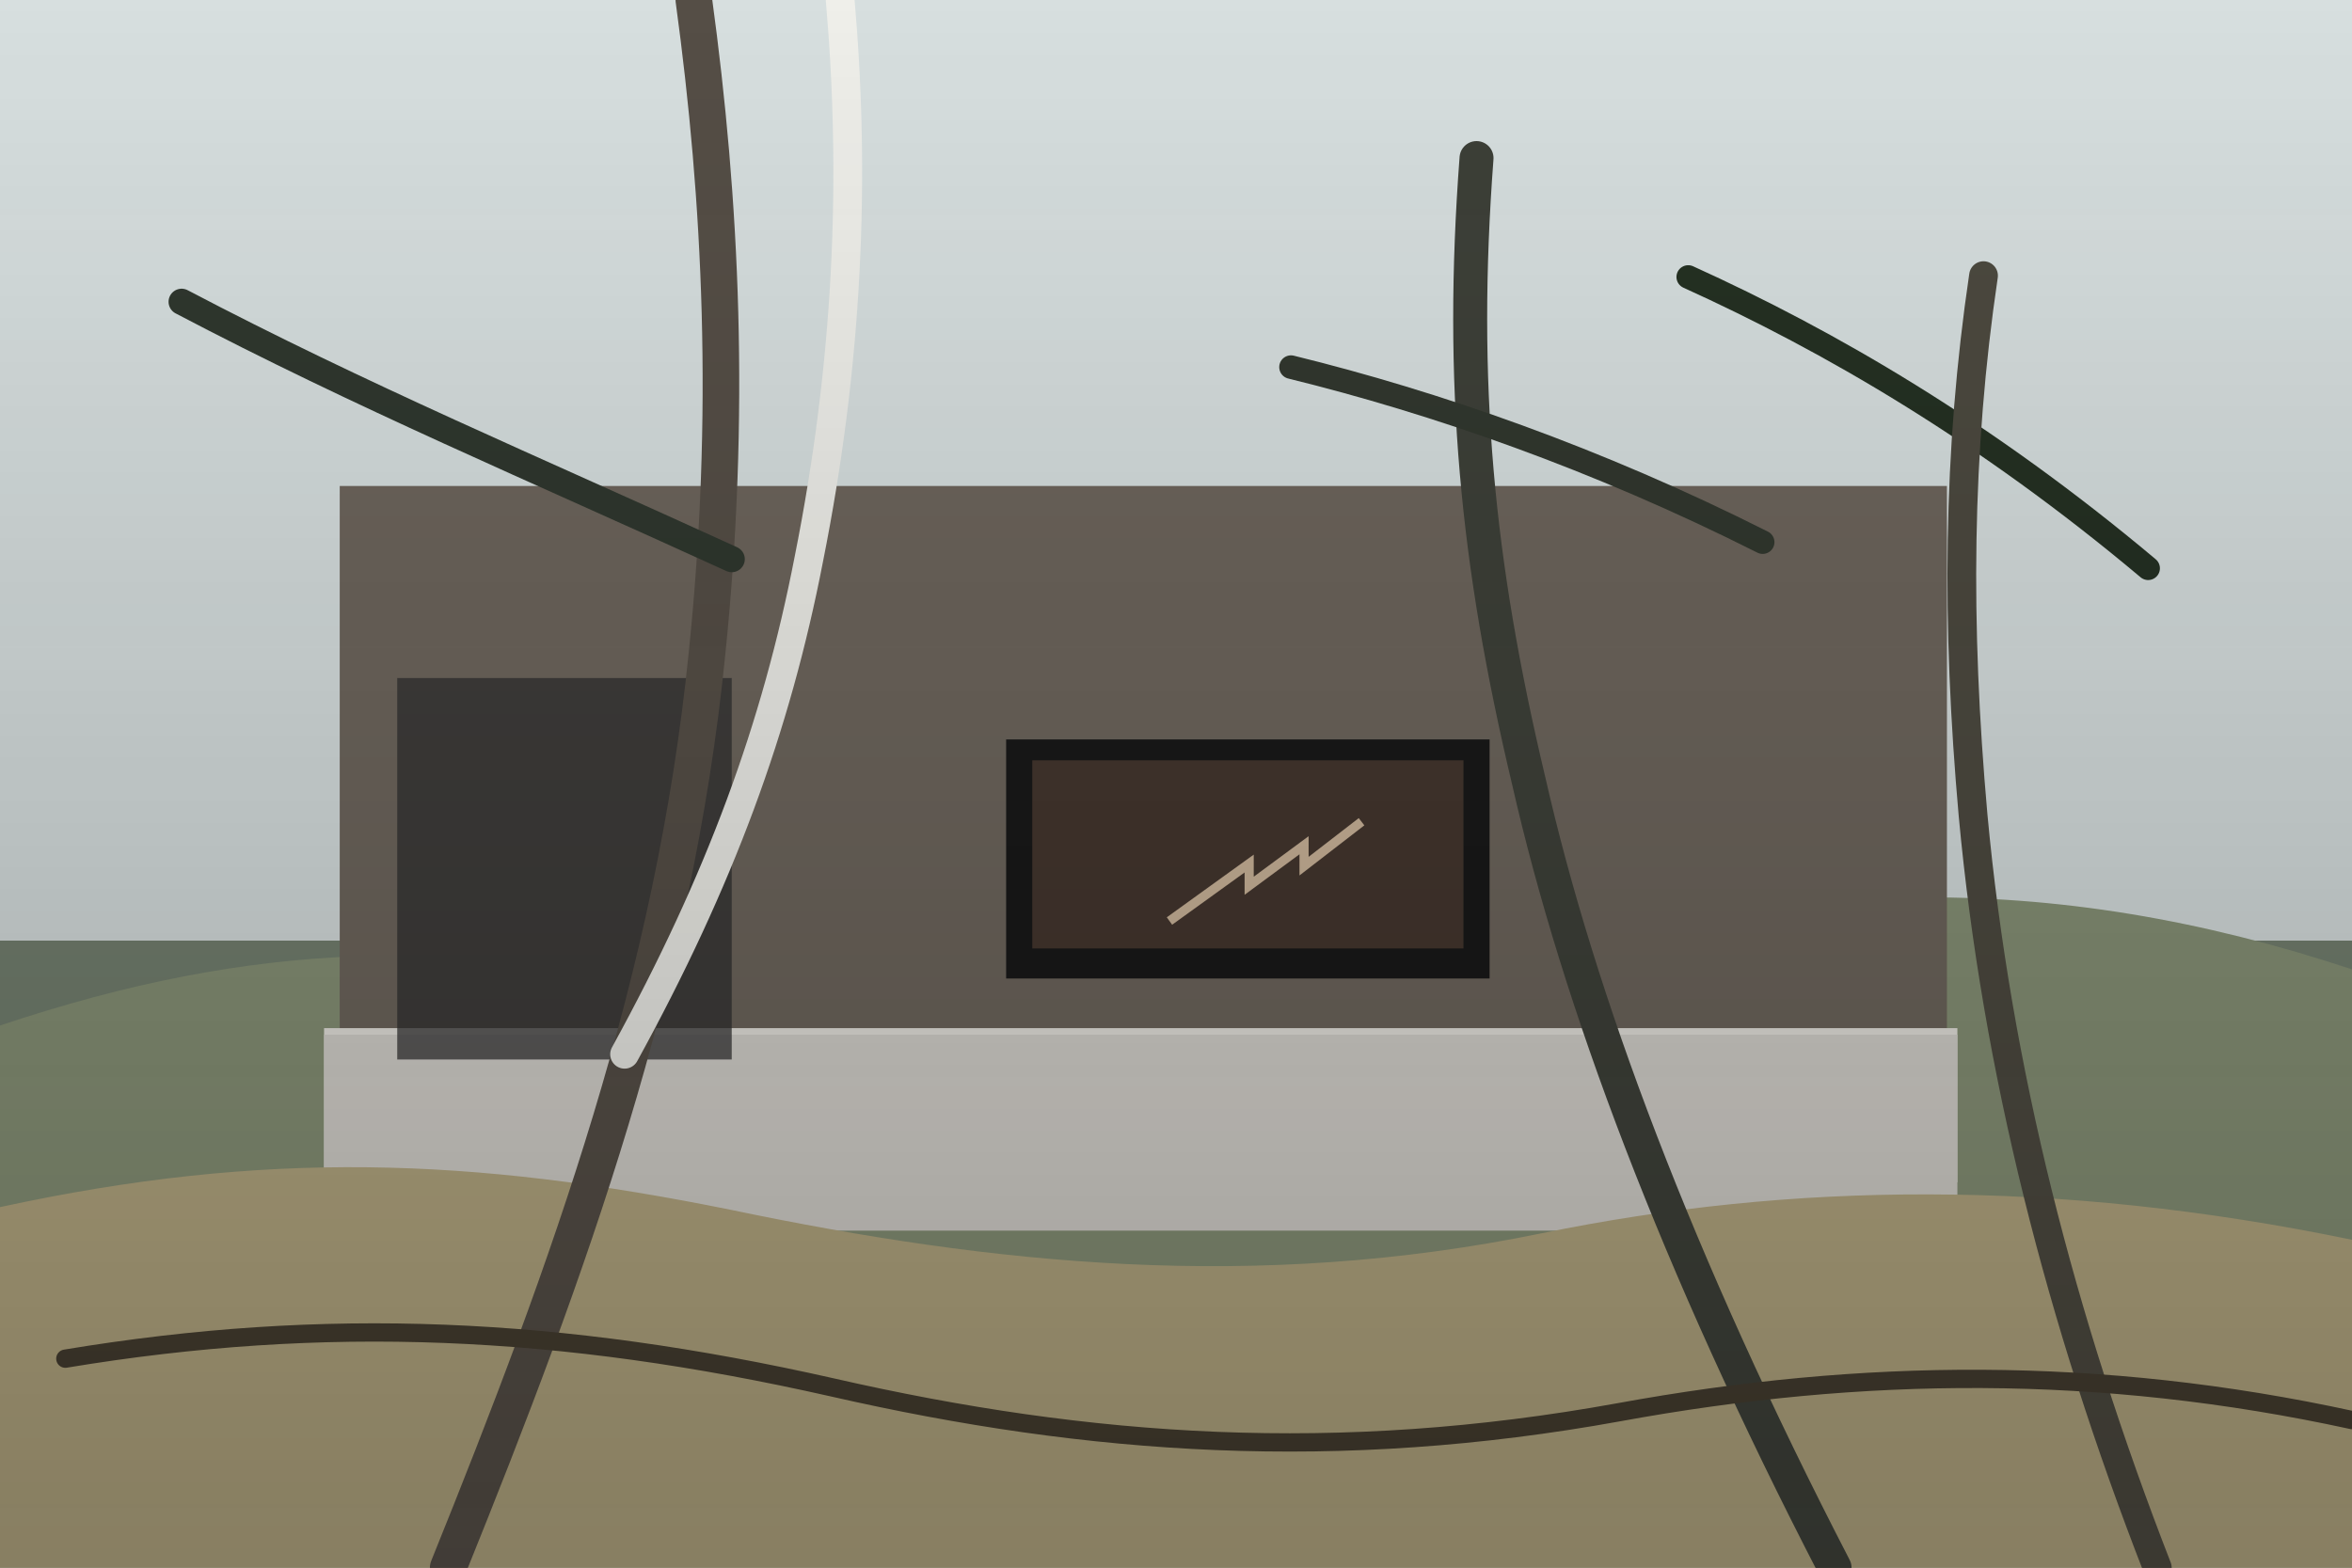
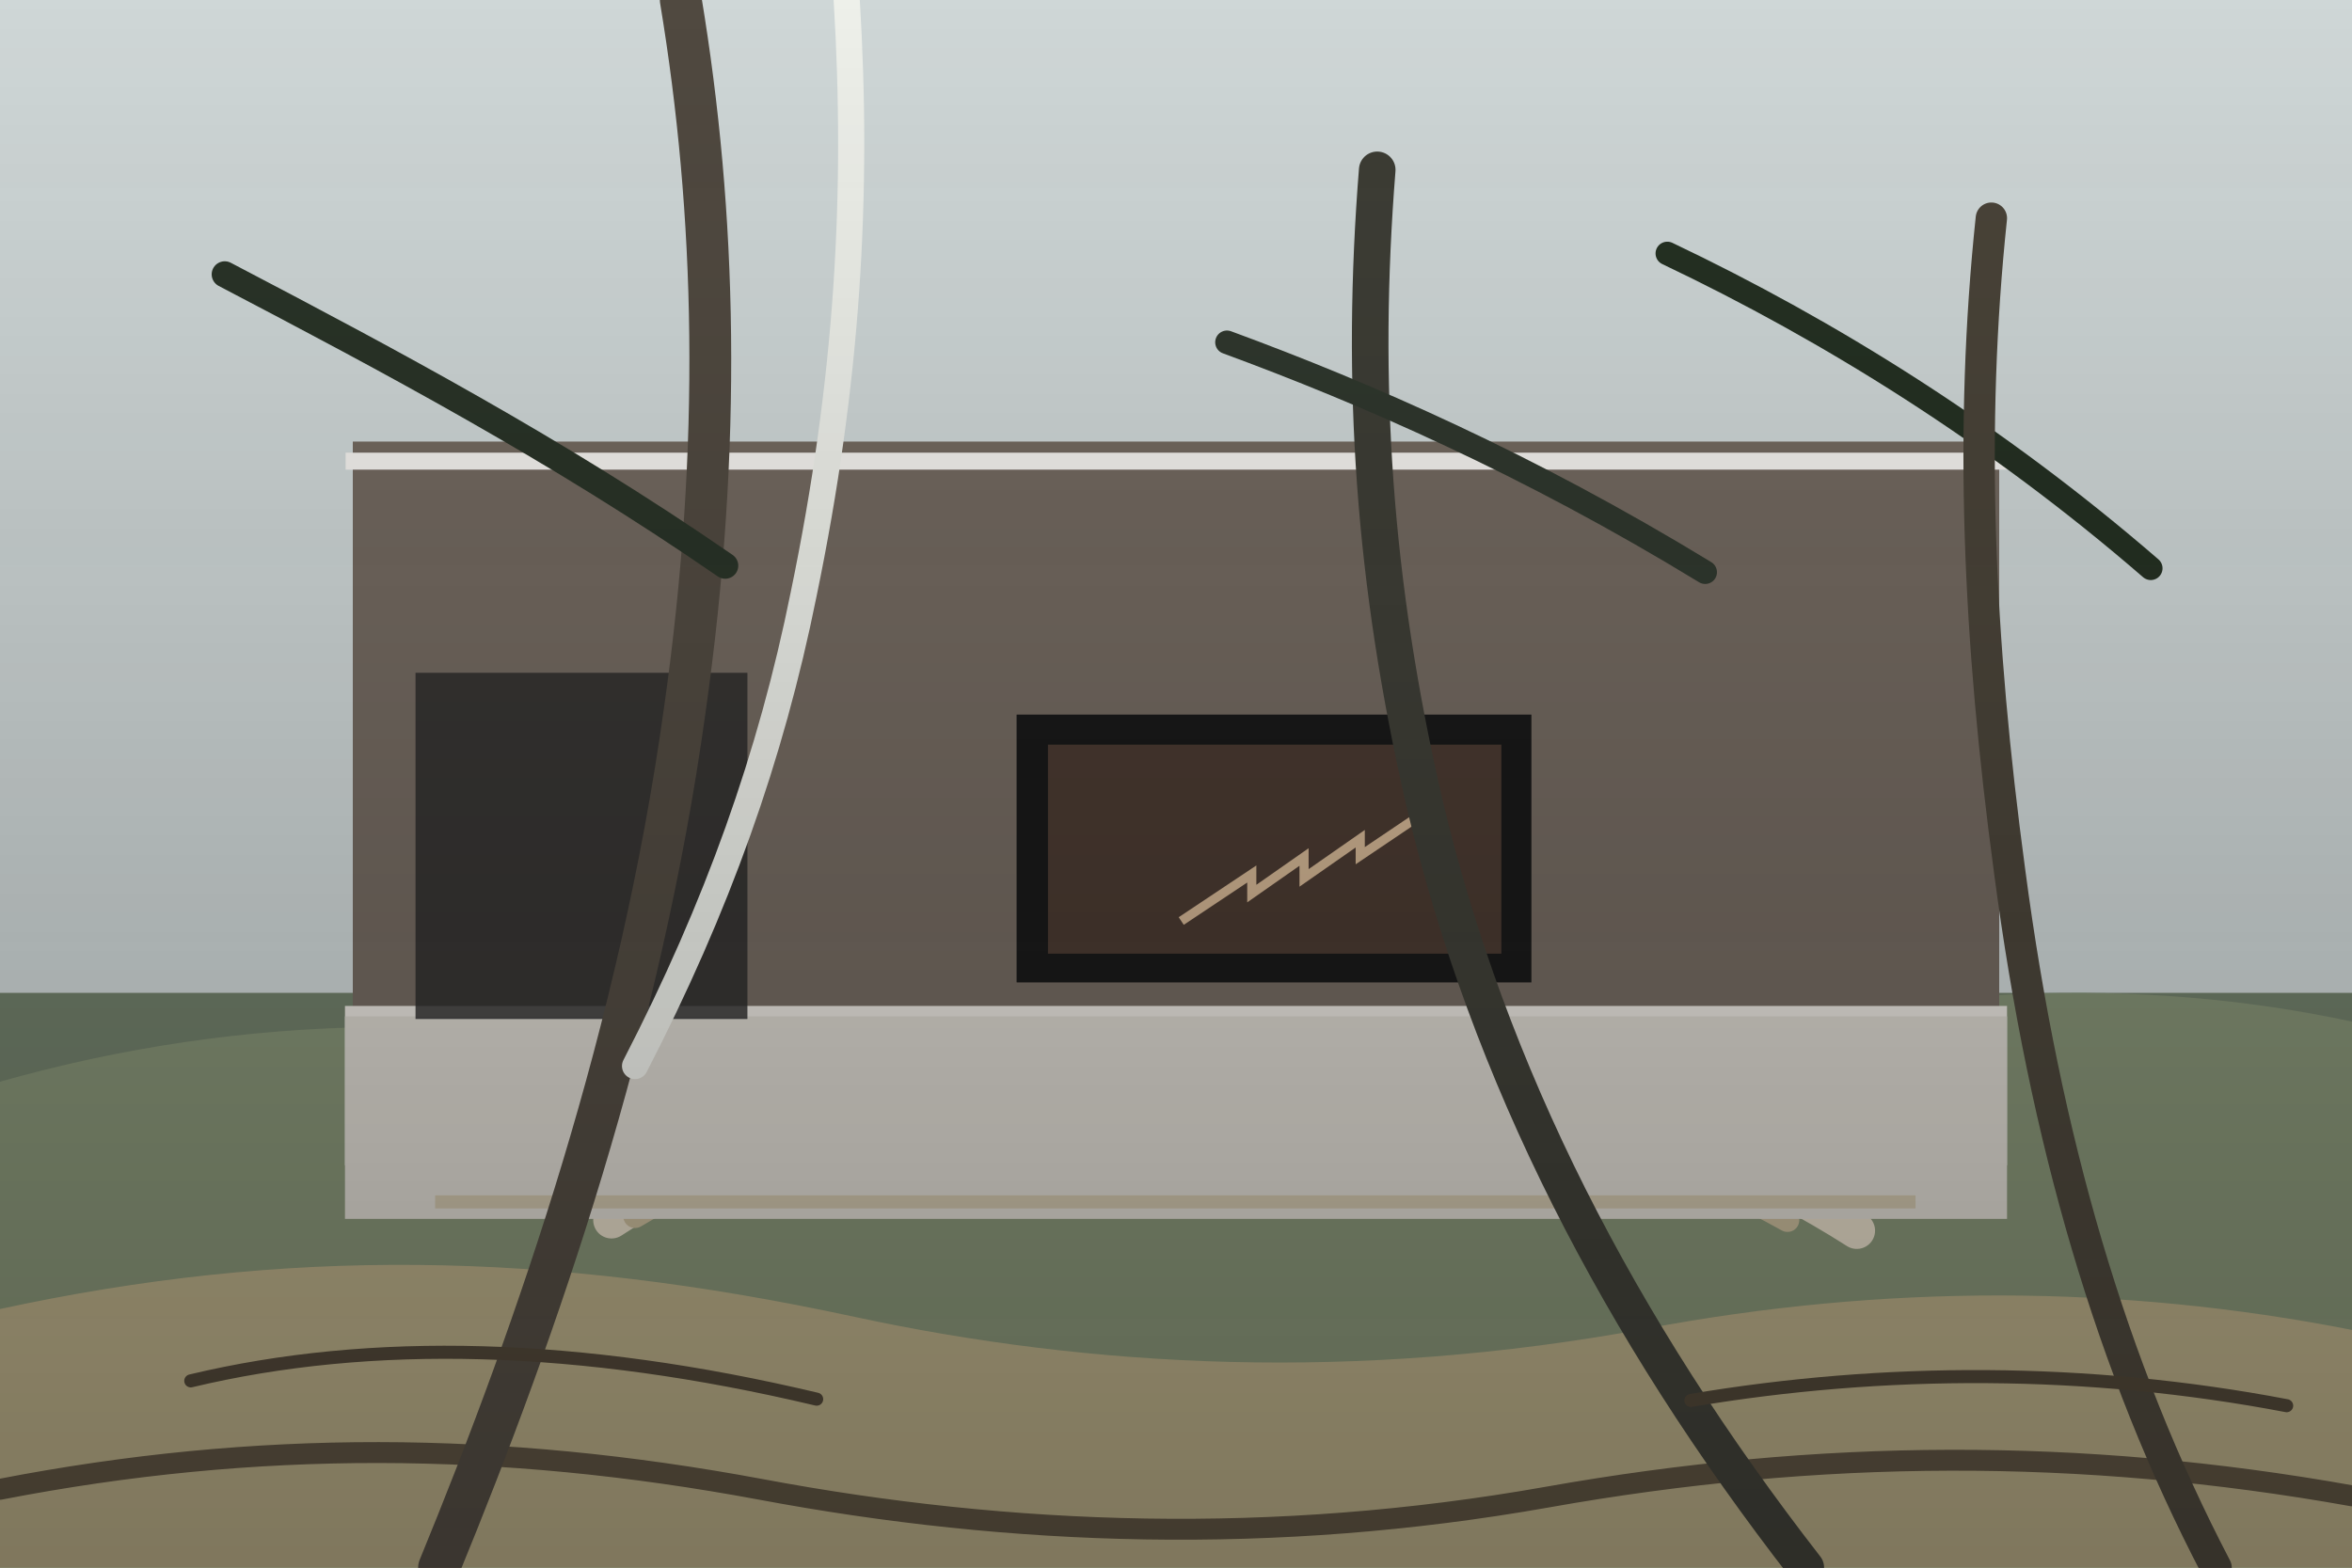
<svg xmlns="http://www.w3.org/2000/svg" width="1800" height="1200" viewBox="0 0 1800 1200" fill="none">
-   <rect width="1800" height="1200" fill="#d7dfdf" />
-   <rect y="720" width="1800" height="480" fill="#73806f" />
-   <path d="M0 785C197 719 351 718 540 760C748 808 946 817 1116 755C1355 667 1571 666 1800 742V1200H0V785Z" fill="#879276" />
-   <rect x="260" y="372" width="1230" height="420" fill="#6D655C" />
-   <rect x="248" y="787" width="1250" height="118" fill="#E9E7E0" />
-   <rect x="248" y="792" width="1250" height="150" fill="#D8D5CF" />
-   <rect x="770" y="566" width="370" height="183" fill="#171717" />
-   <rect x="790" y="582" width="330" height="144" fill="#43352D" />
-   <path d="M895 705L956 661L956 678L998 647L998 663L1042 629" stroke="#CCB59A" stroke-width="7" />
-   <rect x="304" y="519" width="256" height="292" fill="#2B2B2B" opacity="0.72" />
-   <path d="M0 924C203 880 361 886 559 926C760 968 961 989 1180 944C1370 905 1573 902 1800 949V1200H0V924Z" fill="#B7AA82" />
-   <path d="M531 0C552 154 560 317 541 501C516 749 436 970 343 1200" stroke="#554E46" stroke-width="28" stroke-linecap="round" />
-   <path d="M643 0C655 137 649 278 619 428C594 557 551 674 478 807" stroke="#EFEFEA" stroke-width="22" stroke-linecap="round" />
-   <path d="M139 231C276 303 407 358 560 428" stroke="#2F372E" stroke-width="20" stroke-linecap="round" />
-   <path d="M1130 121C1117 293 1130 430 1170 598C1208 765 1283 966 1404 1200" stroke="#3D4038" stroke-width="26" stroke-linecap="round" />
-   <path d="M988 281C1098 308 1222 351 1349 415" stroke="#31372E" stroke-width="18" stroke-linecap="round" />
-   <path d="M1292 212C1400 261 1519 330 1644 435" stroke="#243022" stroke-width="18" stroke-linecap="round" />
-   <path d="M1518 211C1498 346 1497 478 1510 624C1528 818 1577 1010 1651 1200" stroke="#4C493F" stroke-width="22" stroke-linecap="round" />
-   <path d="M50 1040C249 1007 429 1015 637 1062C834 1107 1024 1120 1239 1081C1425 1047 1607 1045 1800 1087" stroke="#443C2E" stroke-width="14" stroke-linecap="round" />
-   <rect width="1800" height="1200" fill="url(#paint0_linear)" fill-opacity="0.28" />
+   <rect width="1800" height="1200" fill="#cfd7d7" />
+   <rect y="760" width="1800" height="440" fill="#6f7d68" />
+   <path d="M0 828C187 775 381 772 585 820C794 869 1013 875 1224 815C1460 748 1646 749 1800 782V1200H0V828Z" fill="#839073" />
+   <path d="M0 1002C217 955 418 957 654 1008C835 1047 1038 1058 1260 1017C1441 983 1622 983 1800 1018V1200H0V1002Z" fill="#b5a983" />
+   <path d="M0 1140C196 1102 383 1103 582 1140C774 1176 975 1183 1184 1146C1392 1109 1593 1108 1800 1145" stroke="#5b503e" stroke-width="16" stroke-linecap="round" />
+   <path d="M468 934C596 850 770 814 916 812C1110 810 1280 852 1421 942" stroke="#dfd5c2" stroke-width="28" stroke-linecap="round" />
+   <path d="M486 931C599 863 759 833 903 831C1073 829 1238 861 1368 934" stroke="#c3b596" stroke-width="18" stroke-linecap="round" />
+   <rect x="270" y="338" width="1260" height="436" fill="#72685f" />
+   <rect x="264" y="770" width="1272" height="122" fill="#e8e5de" />
+   <rect x="264" y="778" width="1272" height="155" fill="#d9d5cd" />
+   <rect x="318" y="515" width="254" height="265" fill="#272727" opacity="0.82" />
+   <rect x="778" y="547" width="394" height="205" fill="#171717" />
+   <rect x="802" y="570" width="347" height="160" fill="#48382f" />
+   <path d="M904 705L958 669L958 684L998 656L998 672L1041 642L1041 655L1084 626" stroke="#cfb291" stroke-width="7" />
+   <path d="M271 353H1531" stroke="#f4f2ee" stroke-width="13" stroke-linecap="square" />
+   <path d="M338 920H1461" stroke="#cabfa7" stroke-width="10" stroke-linecap="square" />
+   <path d="M521 0C548 163 553 340 524 544C490 789 412 1015 336 1200" stroke="#504940" stroke-width="32" stroke-linecap="round" />
+   <path d="M648 0C657 148 649 291 615 455C590 579 549 694 486 816" stroke="#eef0ea" stroke-width="20" stroke-linecap="round" />
+   <path d="M172 210C298 276 426 344 555 433" stroke="#293327" stroke-width="20" stroke-linecap="round" />
+   <path d="M1054 130C1041 293 1051 445 1090 614C1139 822 1239 1016 1382 1200" stroke="#3d3d35" stroke-width="28" stroke-linecap="round" />
+   <path d="M939 262C1045 301 1169 355 1305 438" stroke="#2f372d" stroke-width="18" stroke-linecap="round" />
+   <path d="M1276 194C1400 253 1527 332 1646 435" stroke="#243022" stroke-width="18" stroke-linecap="round" />
+   <path d="M1524 167C1507 328 1514 489 1538 667C1565 872 1616 1047 1696 1200" stroke="#494338" stroke-width="24" stroke-linecap="round" />
+   <path d="M146 1057C284 1024 444 1028 625 1071" stroke="#4d4334" stroke-width="10" stroke-linecap="round" />
+   <path d="M1294 1072C1442 1047 1598 1047 1750 1076" stroke="#4d4334" stroke-width="10" stroke-linecap="round" />
+   <rect width="1800" height="1200" fill="url(#paint0_linear)" fill-opacity="0.32" />
  <defs>
    <linearGradient id="paint0_linear" x1="900" y1="0" x2="900" y2="1200" gradientUnits="userSpaceOnUse">
-       <stop stop-color="#0D0D0D" stop-opacity="0" />
-       <stop offset="1" stop-color="#0D0D0D" />
+       <stop stop-color="#0d0d0d" stop-opacity="0" />
+       <stop offset="1" stop-color="#0d0d0d" />
    </linearGradient>
  </defs>
</svg>
